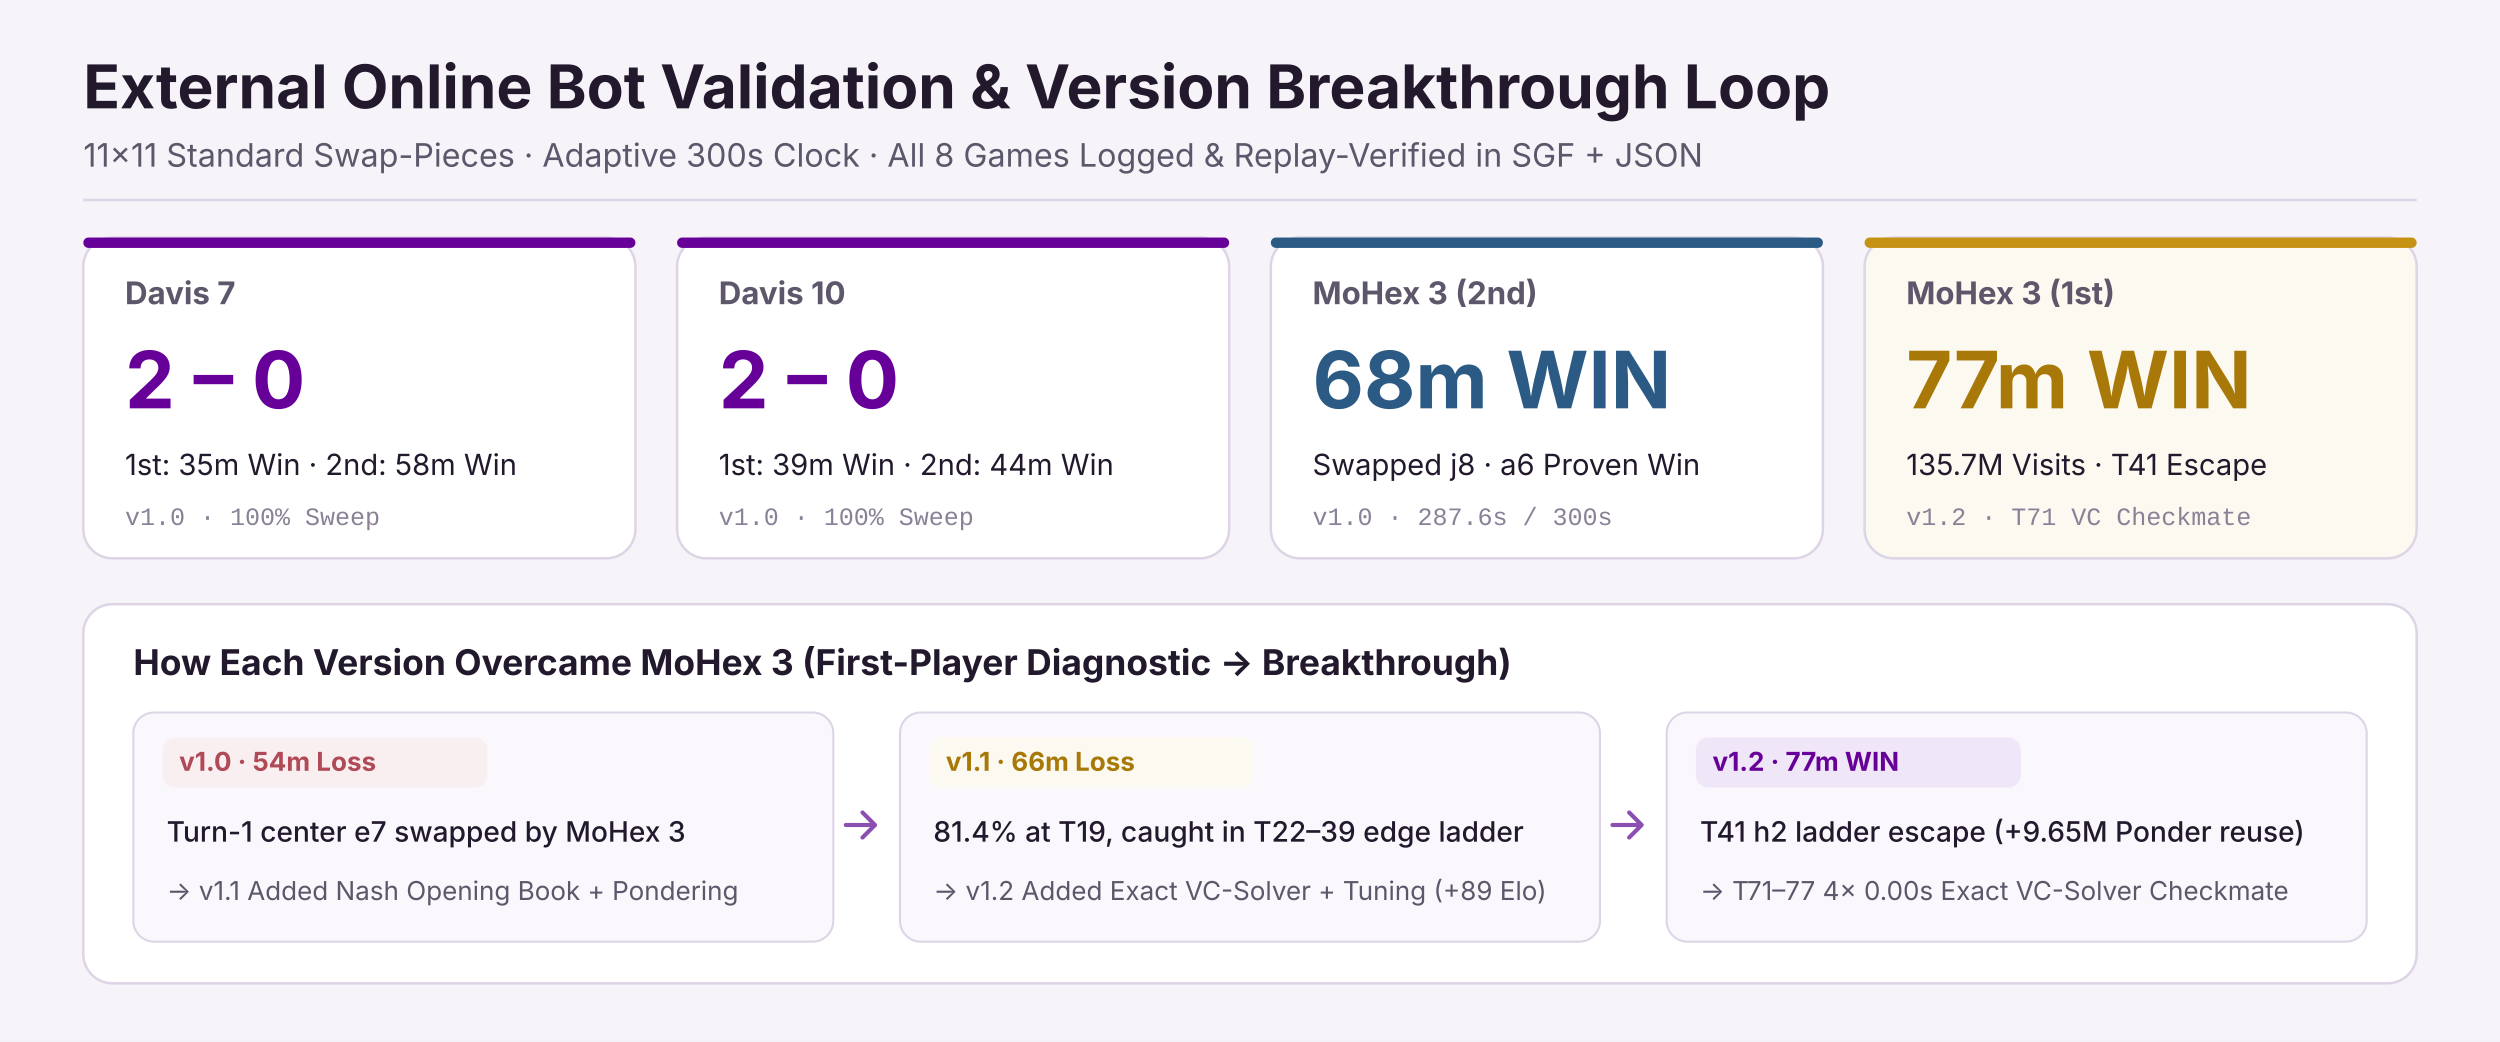
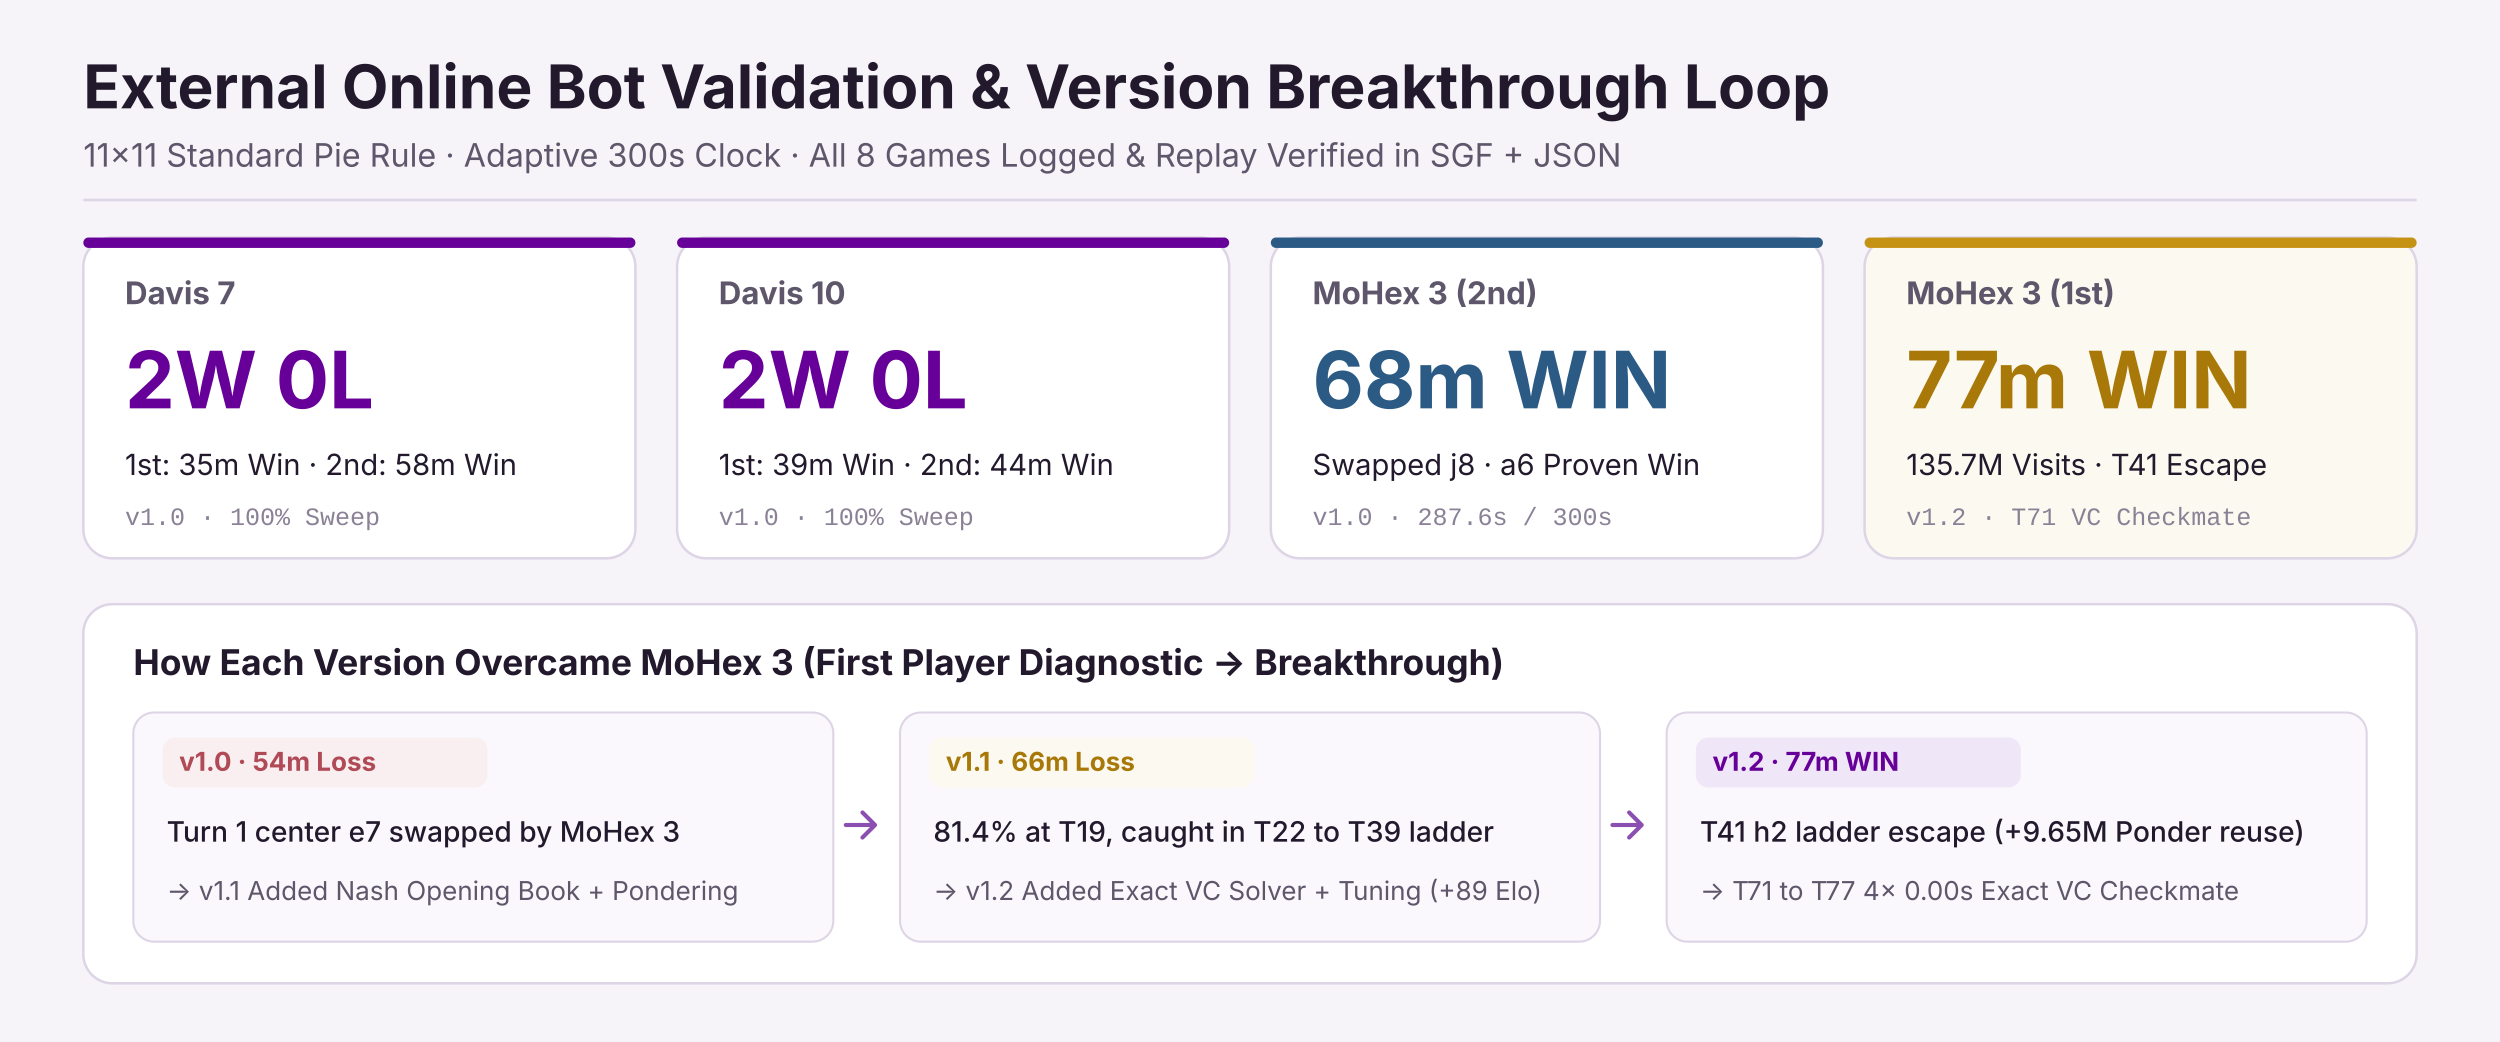
<svg xmlns="http://www.w3.org/2000/svg" viewBox="0 0 1200 500" width="1200" height="500" role="img" aria-labelledby="title desc">
  <style>text{font-family:Inter, 'Segoe UI', -apple-system, BlinkMacSystemFont, Helvetica, Arial, sans-serif;font-variant-numeric:tabular-nums}.mono{font-family:'JetBrains Mono', Consolas, 'Courier New', monospace}</style>
  <rect width="1200" height="500" fill="#F6F3F9" />
  <text x="40" y="52" fill="#23192D" font-size="29" font-weight="750">External Online Bot Validation &amp; Version Breakthrough Loop</text>
-   <text x="40" y="80" fill="#5E566A" font-size="15.5">11×11 Standard Swap-Pieces · Adaptive 300s Clock · All 8 Games Logged &amp; Replay-Verified in SGF + JSON</text>
+   <text x="40" y="80" fill="#5E566A" font-size="15.5">11×11 Standard Pie Rule · Adaptive 300s Clock · All 8 Games Logged &amp; Replay Verified in SGF + JSON</text>
  <path d="M40 96H1160" stroke="#DDD4E6" stroke-width="1.2" />
  <rect x="40" y="114" width="265" height="154" rx="14" fill="#FFFFFF" stroke="#DDD4E6" stroke-width="1.2" />
  <rect x="40" y="114" width="265" height="5" rx="2.5" fill="#660099" />
  <text x="60" y="146" fill="#5E566A" font-size="15" font-weight="700">Davis 7</text>
-   <text x="60" y="196" fill="#660099" font-size="38" font-weight="750">2 – 0</text>
+   <text x="60" y="196" fill="#660099" font-size="38" font-weight="750">2W 0L</text>
  <text x="60" y="228" fill="#23192D" font-size="14">1st: 35m Win · 2nd: 58m Win</text>
  <text class="mono" x="60" y="252" fill="#8A8196" font-size="12">v1.0 · 100% Sweep</text>
  <rect x="325" y="114" width="265" height="154" rx="14" fill="#FFFFFF" stroke="#DDD4E6" stroke-width="1.2" />
  <rect x="325" y="114" width="265" height="5" rx="2.5" fill="#660099" />
  <text x="345" y="146" fill="#5E566A" font-size="15" font-weight="700">Davis 10</text>
-   <text x="345" y="196" fill="#660099" font-size="38" font-weight="750">2 – 0</text>
+   <text x="345" y="196" fill="#660099" font-size="38" font-weight="750">2W 0L</text>
  <text x="345" y="228" fill="#23192D" font-size="14">1st: 39m Win · 2nd: 44m Win</text>
  <text class="mono" x="345" y="252" fill="#8A8196" font-size="12">v1.0 · 100% Sweep</text>
  <rect x="610" y="114" width="265" height="154" rx="14" fill="#FFFFFF" stroke="#DDD4E6" stroke-width="1.2" />
  <rect x="610" y="114" width="265" height="5" rx="2.5" fill="#2B5B84" />
  <text x="630" y="146" fill="#5E566A" font-size="15" font-weight="700">MoHex 3 (2nd)</text>
  <text x="630" y="196" fill="#2B5B84" font-size="38" font-weight="750">68m WIN</text>
  <text x="630" y="228" fill="#23192D" font-size="14">Swapped j8 · a6 Proven Win</text>
  <text class="mono" x="630" y="252" fill="#8A8196" font-size="12">v1.0 · 287.6s / 300s</text>
  <rect x="895" y="114" width="265" height="154" rx="14" fill="#FCF9F0" stroke="#DDD4E6" stroke-width="1.2" />
  <rect x="895" y="114" width="265" height="5" rx="2.5" fill="#C69214" />
  <text x="915" y="146" fill="#5E566A" font-size="15" font-weight="700">MoHex 3 (1st)</text>
  <text x="915" y="196" fill="#A87908" font-size="38" font-weight="750">77m WIN</text>
  <text x="915" y="228" fill="#23192D" font-size="14">135.7M Visits · T41 Escape</text>
  <text class="mono" x="915" y="252" fill="#8A8196" font-size="12">v1.2 · T71 VC Checkmate</text>
  <rect x="40" y="290" width="1120" height="182" rx="14" fill="#FFFFFF" stroke="#DDD4E6" stroke-width="1.2" />
-   <text x="64" y="324" fill="#23192D" font-size="17" font-weight="700">How Each Version Overcame MoHex 3 (First-Player Diagnostic → Breakthrough)</text>
+   <text x="64" y="324" fill="#23192D" font-size="17" font-weight="700">How Each Version Overcame MoHex 3 (First Player Diagnostic → Breakthrough)</text>
  <rect x="64" y="342" width="336" height="110" rx="10" fill="#FAF8FC" stroke="#DDD4E6" stroke-width="1" />
  <rect x="78" y="354" width="156" height="24" rx="6" fill="#F9EFF0" />
  <text x="86" y="370" fill="#B04A56" font-size="12.5" font-weight="700">v1.0 · 54m Loss</text>
-   <text x="80" y="404" fill="#23192D" font-size="13.5" font-weight="500">Turn-1 center e7 swapped by MoHex 3</text>
+   <text x="80" y="404" fill="#23192D" font-size="13.5" font-weight="500">Turn 1 center e7 swapped by MoHex 3</text>
  <text x="80" y="432" fill="#5E566A" font-size="12.5">→ v1.1 Added Nash Opening Book + Pondering</text>
  <path d="M406 396H420M414 390L420 396L414 402" fill="none" stroke="#8A4FB0" stroke-width="2" stroke-linecap="round" stroke-linejoin="round" />
  <rect x="432" y="342" width="336" height="110" rx="10" fill="#FAF8FC" stroke="#DDD4E6" stroke-width="1" />
  <rect x="446" y="354" width="156" height="24" rx="6" fill="#FCF9F0" />
  <text x="454" y="370" fill="#A87908" font-size="12.5" font-weight="700">v1.1 · 66m Loss</text>
-   <text x="448" y="404" fill="#23192D" font-size="13.5" font-weight="500">81.4% at T19, caught in T22–39 edge ladder</text>
-   <text x="448" y="432" fill="#5E566A" font-size="12.5">→ v1.2 Added Exact VC-Solver + Tuning (+89 Elo)</text>
+   <text x="448" y="404" fill="#23192D" font-size="13.5" font-weight="500">81.4% at T19, caught in T22 to T39 ladder</text>
+   <text x="448" y="432" fill="#5E566A" font-size="12.5">→ v1.2 Added Exact VC Solver + Tuning (+89 Elo)</text>
  <path d="M774 396H788M782 390L788 396L782 402" fill="none" stroke="#8A4FB0" stroke-width="2" stroke-linecap="round" stroke-linejoin="round" />
  <rect x="800" y="342" width="336" height="110" rx="10" fill="#FAF8FC" stroke="#DDD4E6" stroke-width="1" />
  <rect x="814" y="354" width="156" height="24" rx="6" fill="#EFE6F7" />
  <text x="822" y="370" fill="#660099" font-size="12.5" font-weight="700">v1.2 · 77m WIN</text>
  <text x="816" y="404" fill="#23192D" font-size="13.5" font-weight="500">T41 h2 ladder escape (+9.65M Ponder reuse)</text>
-   <text x="816" y="432" fill="#5E566A" font-size="12.5">→ T71–77 4× 0.00s Exact VC-Solver Checkmate</text>
+   <text x="816" y="432" fill="#5E566A" font-size="12.5">→ T71 to T77 4× 0.00s Exact VC Checkmate</text>
</svg>
